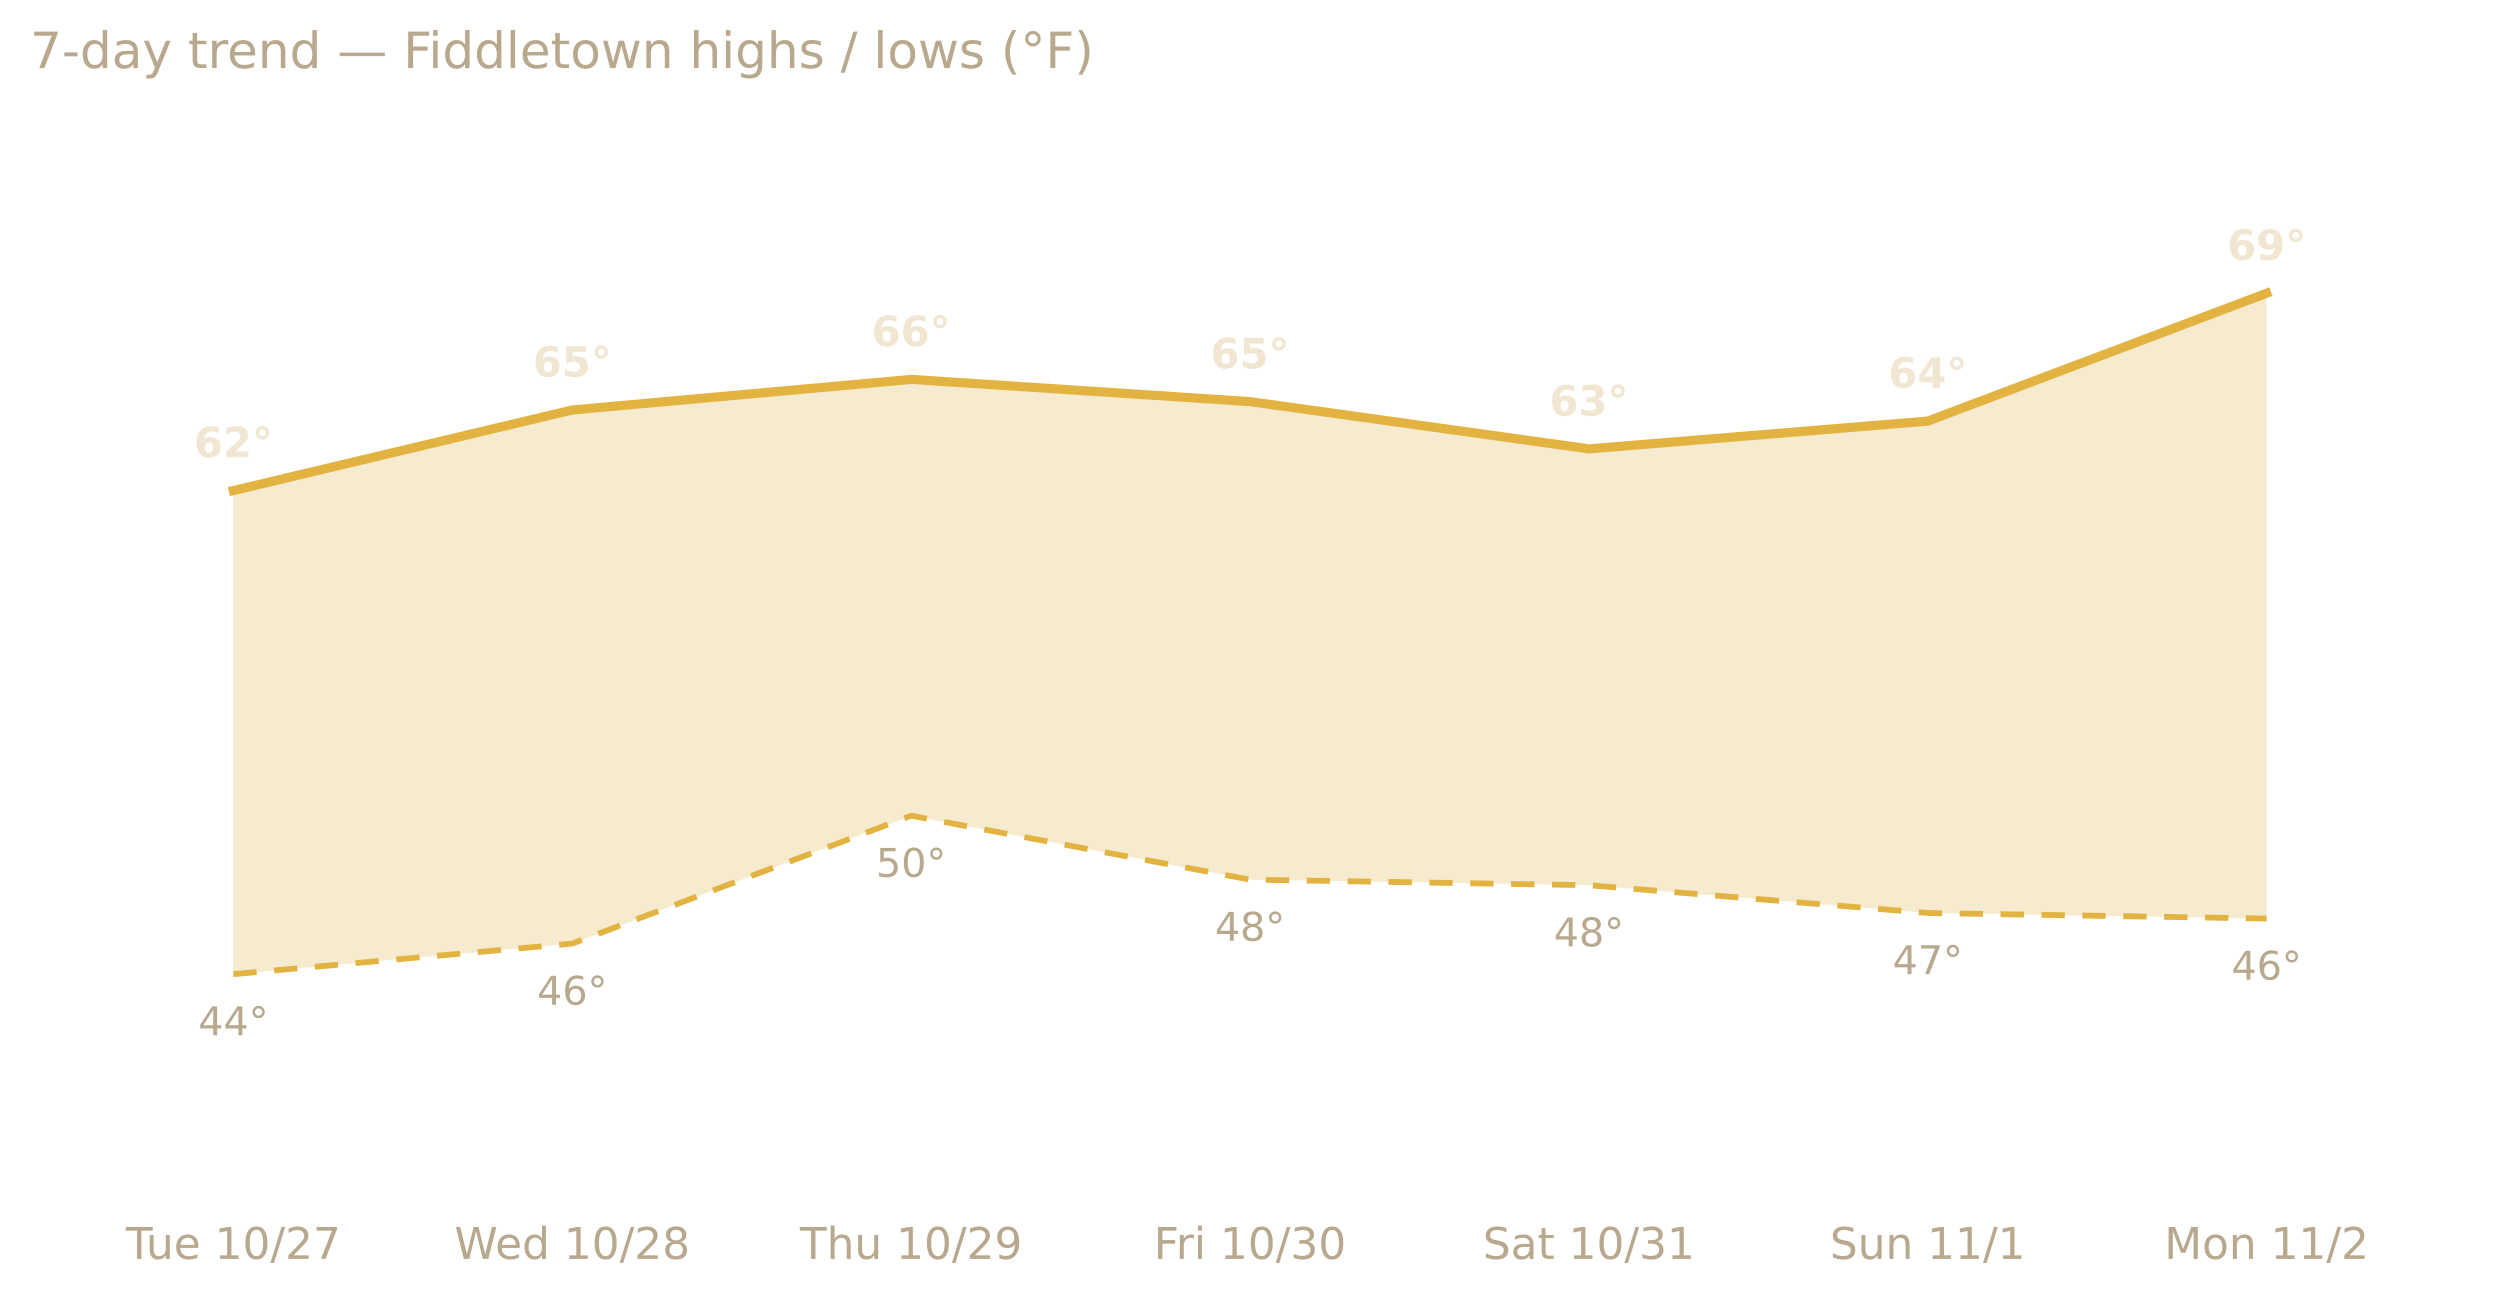
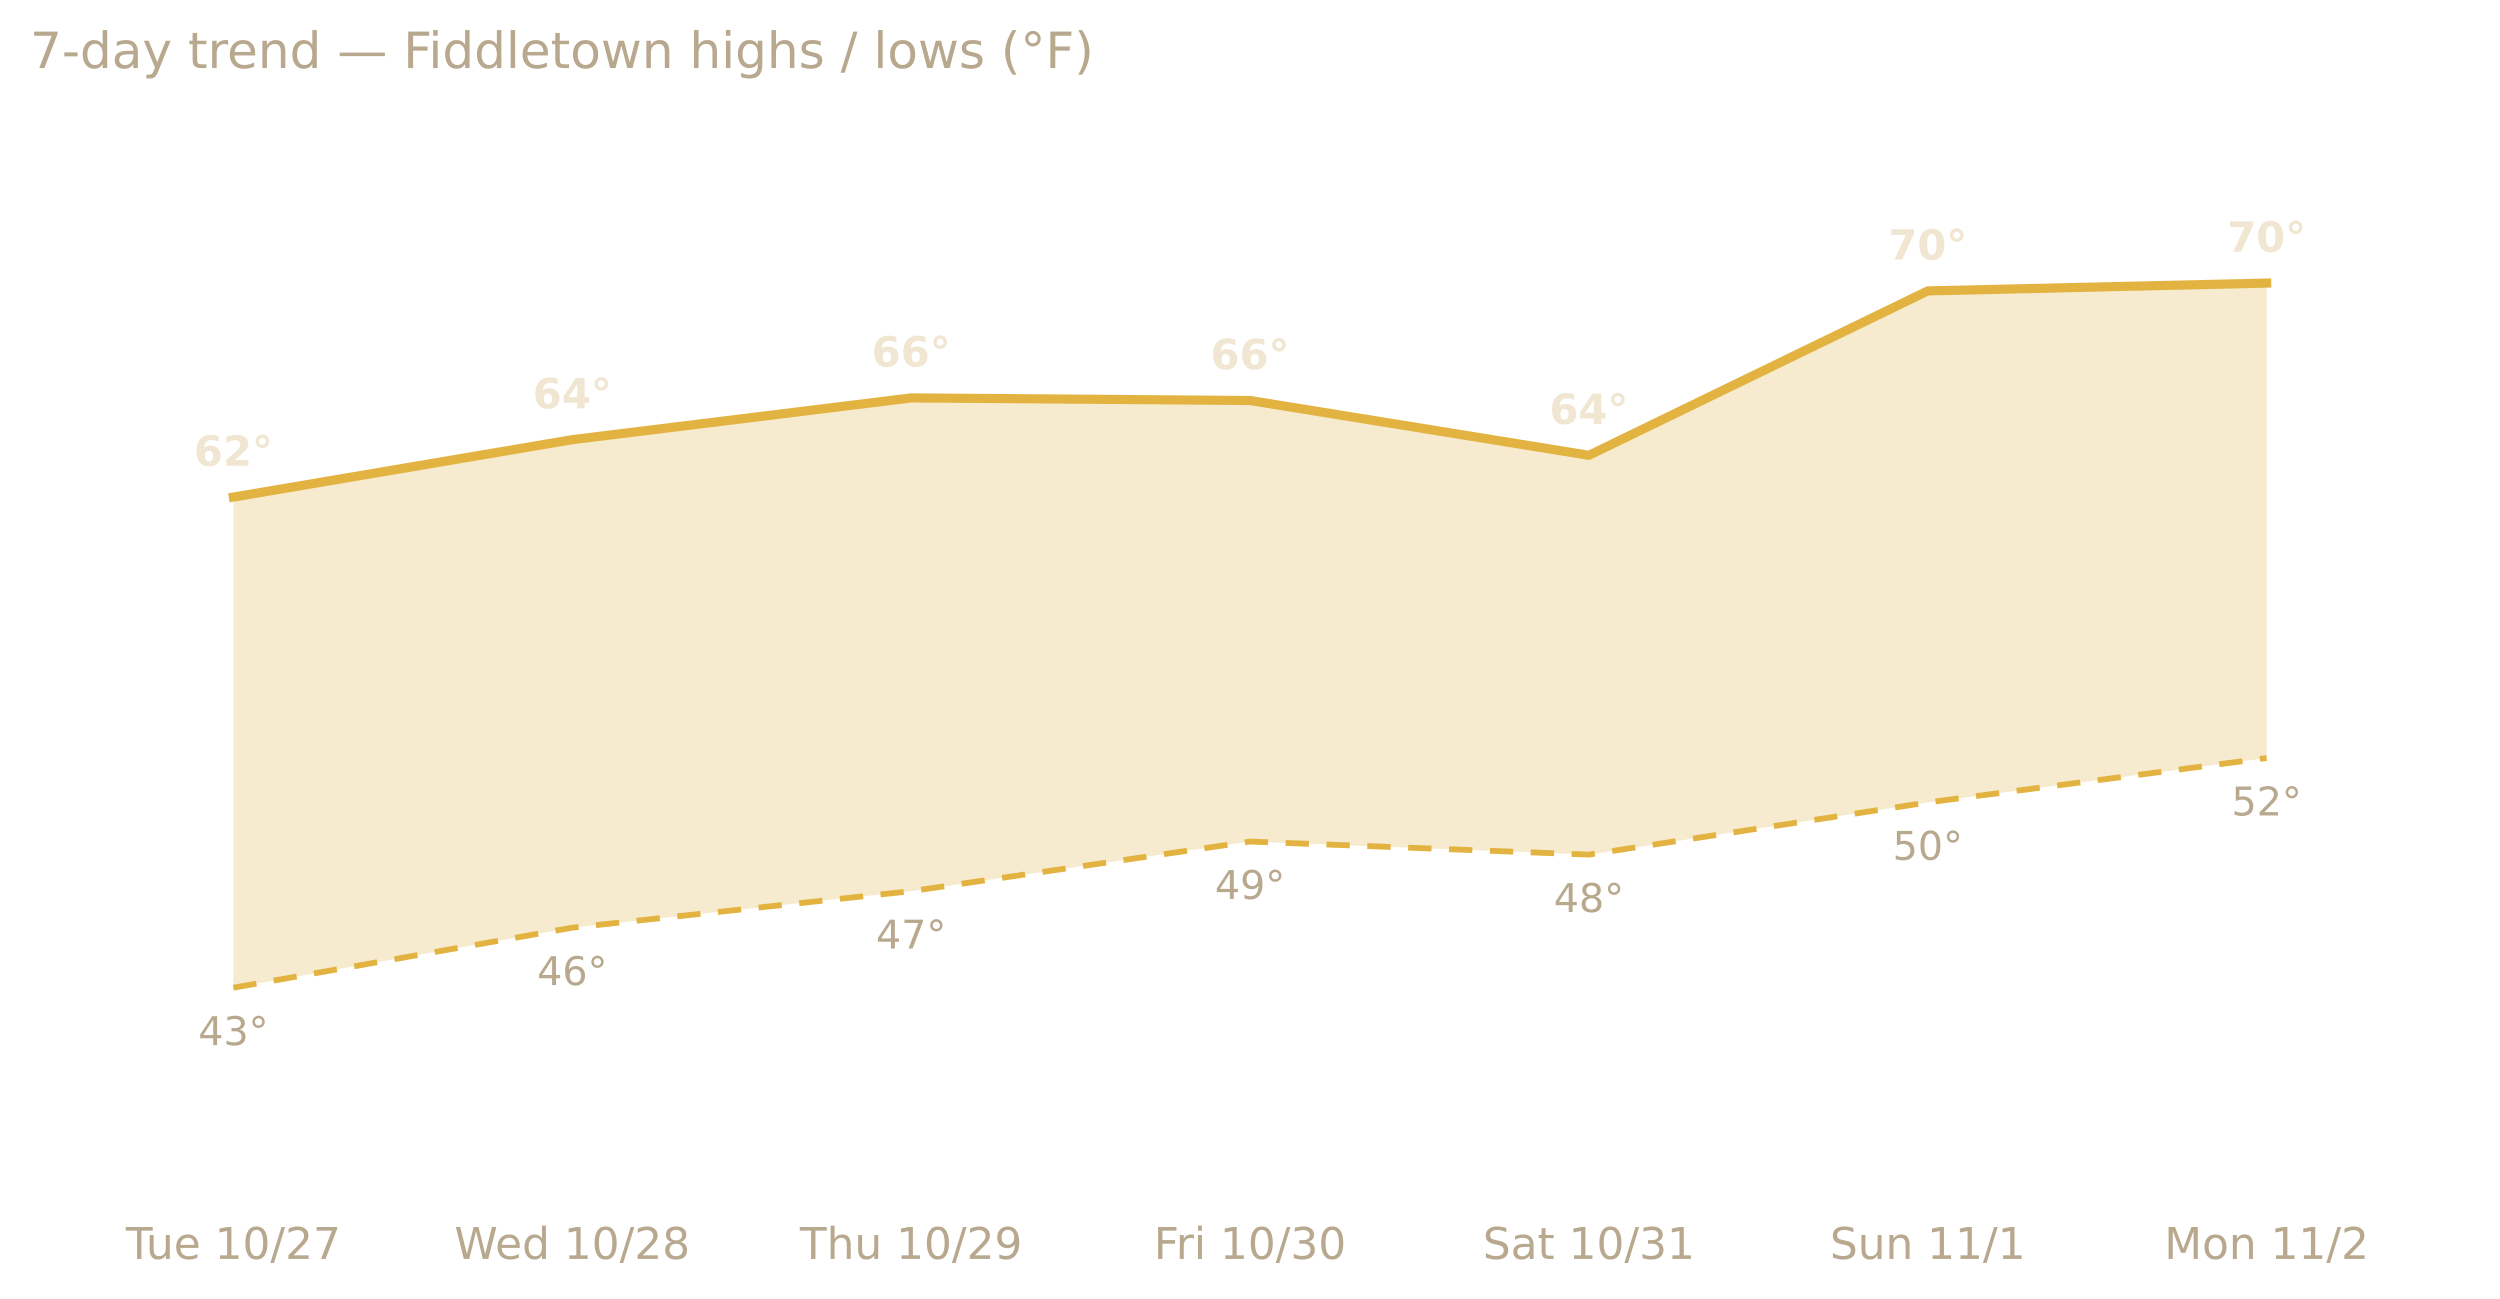
<svg xmlns="http://www.w3.org/2000/svg" xmlns:xlink="http://www.w3.org/1999/xlink" width="599.2pt" height="311.13pt" viewBox="0 0 599.2 311.13" version="1.1">
  <defs>
    <style type="text/css">*{stroke-linejoin: round; stroke-linecap: butt}</style>
  </defs>
  <g id="figure_1">
    <g id="patch_1">
      <path d="M 0 311.13  L 599.2 311.13  L 599.2 0  L 0 0  L 0 311.13  z " style="fill: none; opacity: 0" />
    </g>
    <g id="axes_1">
      <g id="patch_2">
        <path d="M 7.2 286.768  L 592 286.768  L 592 30.318  L 7.2 30.318  L 7.2 286.768  z " style="fill: none" />
      </g>
      <g id="matplotlib.axis_1">
        <g id="xtick_1">
          <g id="text_1">
            <g style="fill: #b8a88e" transform="translate(30.16486 301.7465) scale(0.105 -0.105)">
              <defs>
                <path id="DejaVuSans-54" d="M -19 4666  L 3928 4666  L 3928 4134  L 2272 4134  L 2272 0  L 1638 0  L 1638 4134  L -19 4134  L -19 4666  z " transform="scale(0.015625)" />
                <path id="DejaVuSans-75" d="M 544 1381  L 544 3500  L 1119 3500  L 1119 1403  Q 1119 906 1312 657  Q 1506 409 1894 409  Q 2359 409 2629 706  Q 2900 1003 2900 1516  L 2900 3500  L 3475 3500  L 3475 0  L 2900 0  L 2900 538  Q 2691 219 2414 64  Q 2138 -91 1772 -91  Q 1169 -91 856 284  Q 544 659 544 1381  z M 1991 3584  L 1991 3584  z " transform="scale(0.015625)" />
                <path id="DejaVuSans-65" d="M 3597 1894  L 3597 1613  L 953 1613  Q 991 1019 1311 708  Q 1631 397 2203 397  Q 2534 397 2845 478  Q 3156 559 3463 722  L 3463 178  Q 3153 47 2828 -22  Q 2503 -91 2169 -91  Q 1331 -91 842 396  Q 353 884 353 1716  Q 353 2575 817 3079  Q 1281 3584 2069 3584  Q 2775 3584 3186 3129  Q 3597 2675 3597 1894  z M 3022 2063  Q 3016 2534 2758 2815  Q 2500 3097 2075 3097  Q 1594 3097 1305 2825  Q 1016 2553 972 2059  L 3022 2063  z " transform="scale(0.015625)" />
                <path id="DejaVuSans-20" transform="scale(0.015625)" />
                <path id="DejaVuSans-31" d="M 794 531  L 1825 531  L 1825 4091  L 703 3866  L 703 4441  L 1819 4666  L 2450 4666  L 2450 531  L 3481 531  L 3481 0  L 794 0  L 794 531  z " transform="scale(0.015625)" />
                <path id="DejaVuSans-30" d="M 2034 4250  Q 1547 4250 1301 3770  Q 1056 3291 1056 2328  Q 1056 1369 1301 889  Q 1547 409 2034 409  Q 2525 409 2770 889  Q 3016 1369 3016 2328  Q 3016 3291 2770 3770  Q 2525 4250 2034 4250  z M 2034 4750  Q 2819 4750 3233 4129  Q 3647 3509 3647 2328  Q 3647 1150 3233 529  Q 2819 -91 2034 -91  Q 1250 -91 836 529  Q 422 1150 422 2328  Q 422 3509 836 4129  Q 1250 4750 2034 4750  z " transform="scale(0.015625)" />
                <path id="DejaVuSans-2f" d="M 1625 4666  L 2156 4666  L 531 -594  L 0 -594  L 1625 4666  z " transform="scale(0.015625)" />
                <path id="DejaVuSans-32" d="M 1228 531  L 3431 531  L 3431 0  L 469 0  L 469 531  Q 828 903 1448 1529  Q 2069 2156 2228 2338  Q 2531 2678 2651 2914  Q 2772 3150 2772 3378  Q 2772 3750 2511 3984  Q 2250 4219 1831 4219  Q 1534 4219 1204 4116  Q 875 4013 500 3803  L 500 4441  Q 881 4594 1212 4672  Q 1544 4750 1819 4750  Q 2544 4750 2975 4387  Q 3406 4025 3406 3419  Q 3406 3131 3298 2873  Q 3191 2616 2906 2266  Q 2828 2175 2409 1742  Q 1991 1309 1228 531  z " transform="scale(0.015625)" />
                <path id="DejaVuSans-37" d="M 525 4666  L 3525 4666  L 3525 4397  L 1831 0  L 1172 0  L 2766 4134  L 525 4134  L 525 4666  z " transform="scale(0.015625)" />
              </defs>
              <use xlink:href="#DejaVuSans-54" />
              <use xlink:href="#DejaVuSans-75" x="45.959" />
              <use xlink:href="#DejaVuSans-65" x="109.338" />
              <use xlink:href="#DejaVuSans-20" x="170.861" />
              <use xlink:href="#DejaVuSans-31" x="202.648" />
              <use xlink:href="#DejaVuSans-30" x="266.271" />
              <use xlink:href="#DejaVuSans-2f" x="329.895" />
              <use xlink:href="#DejaVuSans-32" x="363.586" />
              <use xlink:href="#DejaVuSans-37" x="427.209" />
            </g>
          </g>
        </g>
        <g id="xtick_2">
          <g id="text_2">
            <g style="fill: #b8a88e" transform="translate(108.9114 301.7465) scale(0.105 -0.105)">
              <defs>
                <path id="DejaVuSans-57" d="M 213 4666  L 850 4666  L 1831 722  L 2809 4666  L 3519 4666  L 4500 722  L 5478 4666  L 6119 4666  L 4947 0  L 4153 0  L 3169 4050  L 2175 0  L 1381 0  L 213 4666  z " transform="scale(0.015625)" />
                <path id="DejaVuSans-64" d="M 2906 2969  L 2906 4863  L 3481 4863  L 3481 0  L 2906 0  L 2906 525  Q 2725 213 2448 61  Q 2172 -91 1784 -91  Q 1150 -91 751 415  Q 353 922 353 1747  Q 353 2572 751 3078  Q 1150 3584 1784 3584  Q 2172 3584 2448 3432  Q 2725 3281 2906 2969  z M 947 1747  Q 947 1113 1208 752  Q 1469 391 1925 391  Q 2381 391 2643 752  Q 2906 1113 2906 1747  Q 2906 2381 2643 2742  Q 2381 3103 1925 3103  Q 1469 3103 1208 2742  Q 947 2381 947 1747  z " transform="scale(0.015625)" />
                <path id="DejaVuSans-38" d="M 2034 2216  Q 1584 2216 1326 1975  Q 1069 1734 1069 1313  Q 1069 891 1326 650  Q 1584 409 2034 409  Q 2484 409 2743 651  Q 3003 894 3003 1313  Q 3003 1734 2745 1975  Q 2488 2216 2034 2216  z M 1403 2484  Q 997 2584 770 2862  Q 544 3141 544 3541  Q 544 4100 942 4425  Q 1341 4750 2034 4750  Q 2731 4750 3128 4425  Q 3525 4100 3525 3541  Q 3525 3141 3298 2862  Q 3072 2584 2669 2484  Q 3125 2378 3379 2068  Q 3634 1759 3634 1313  Q 3634 634 3220 271  Q 2806 -91 2034 -91  Q 1263 -91 848 271  Q 434 634 434 1313  Q 434 1759 690 2068  Q 947 2378 1403 2484  z M 1172 3481  Q 1172 3119 1398 2916  Q 1625 2713 2034 2713  Q 2441 2713 2670 2916  Q 2900 3119 2900 3481  Q 2900 3844 2670 4047  Q 2441 4250 2034 4250  Q 1625 4250 1398 4047  Q 1172 3844 1172 3481  z " transform="scale(0.015625)" />
              </defs>
              <use xlink:href="#DejaVuSans-57" />
              <use xlink:href="#DejaVuSans-65" x="93.002" />
              <use xlink:href="#DejaVuSans-64" x="154.525" />
              <use xlink:href="#DejaVuSans-20" x="218.002" />
              <use xlink:href="#DejaVuSans-31" x="249.789" />
              <use xlink:href="#DejaVuSans-30" x="313.412" />
              <use xlink:href="#DejaVuSans-2f" x="377.035" />
              <use xlink:href="#DejaVuSans-32" x="410.727" />
              <use xlink:href="#DejaVuSans-38" x="474.35" />
            </g>
          </g>
        </g>
        <g id="xtick_3">
          <g id="text_3">
            <g style="fill: #b8a88e" transform="translate(191.7184 301.7465) scale(0.105 -0.105)">
              <defs>
                <path id="DejaVuSans-68" d="M 3513 2113  L 3513 0  L 2938 0  L 2938 2094  Q 2938 2591 2744 2837  Q 2550 3084 2163 3084  Q 1697 3084 1428 2787  Q 1159 2491 1159 1978  L 1159 0  L 581 0  L 581 4863  L 1159 4863  L 1159 2956  Q 1366 3272 1645 3428  Q 1925 3584 2291 3584  Q 2894 3584 3203 3211  Q 3513 2838 3513 2113  z " transform="scale(0.015625)" />
                <path id="DejaVuSans-39" d="M 703 97  L 703 672  Q 941 559 1184 500  Q 1428 441 1663 441  Q 2288 441 2617 861  Q 2947 1281 2994 2138  Q 2813 1869 2534 1725  Q 2256 1581 1919 1581  Q 1219 1581 811 2004  Q 403 2428 403 3163  Q 403 3881 828 4315  Q 1253 4750 1959 4750  Q 2769 4750 3195 4129  Q 3622 3509 3622 2328  Q 3622 1225 3098 567  Q 2575 -91 1691 -91  Q 1453 -91 1209 -44  Q 966 3 703 97  z M 1959 2075  Q 2384 2075 2632 2365  Q 2881 2656 2881 3163  Q 2881 3666 2632 3958  Q 2384 4250 1959 4250  Q 1534 4250 1286 3958  Q 1038 3666 1038 3163  Q 1038 2656 1286 2365  Q 1534 2075 1959 2075  z " transform="scale(0.015625)" />
              </defs>
              <use xlink:href="#DejaVuSans-54" />
              <use xlink:href="#DejaVuSans-68" x="61.084" />
              <use xlink:href="#DejaVuSans-75" x="124.463" />
              <use xlink:href="#DejaVuSans-20" x="187.842" />
              <use xlink:href="#DejaVuSans-31" x="219.629" />
              <use xlink:href="#DejaVuSans-30" x="283.252" />
              <use xlink:href="#DejaVuSans-2f" x="346.875" />
              <use xlink:href="#DejaVuSans-32" x="380.566" />
              <use xlink:href="#DejaVuSans-39" x="444.189" />
            </g>
          </g>
        </g>
        <g id="xtick_4">
          <g id="text_4">
            <g style="fill: #b8a88e" transform="translate(276.5459 301.7465) scale(0.105 -0.105)">
              <defs>
                <path id="DejaVuSans-46" d="M 628 4666  L 3309 4666  L 3309 4134  L 1259 4134  L 1259 2759  L 3109 2759  L 3109 2228  L 1259 2228  L 1259 0  L 628 0  L 628 4666  z " transform="scale(0.015625)" />
                <path id="DejaVuSans-72" d="M 2631 2963  Q 2534 3019 2420 3045  Q 2306 3072 2169 3072  Q 1681 3072 1420 2755  Q 1159 2438 1159 1844  L 1159 0  L 581 0  L 581 3500  L 1159 3500  L 1159 2956  Q 1341 3275 1631 3429  Q 1922 3584 2338 3584  Q 2397 3584 2469 3576  Q 2541 3569 2628 3553  L 2631 2963  z " transform="scale(0.015625)" />
                <path id="DejaVuSans-69" d="M 603 3500  L 1178 3500  L 1178 0  L 603 0  L 603 3500  z M 603 4863  L 1178 4863  L 1178 4134  L 603 4134  L 603 4863  z " transform="scale(0.015625)" />
                <path id="DejaVuSans-33" d="M 2597 2516  Q 3050 2419 3304 2112  Q 3559 1806 3559 1356  Q 3559 666 3084 287  Q 2609 -91 1734 -91  Q 1441 -91 1130 -33  Q 819 25 488 141  L 488 750  Q 750 597 1062 519  Q 1375 441 1716 441  Q 2309 441 2620 675  Q 2931 909 2931 1356  Q 2931 1769 2642 2001  Q 2353 2234 1838 2234  L 1294 2234  L 1294 2753  L 1863 2753  Q 2328 2753 2575 2939  Q 2822 3125 2822 3475  Q 2822 3834 2567 4026  Q 2313 4219 1838 4219  Q 1578 4219 1281 4162  Q 984 4106 628 3988  L 628 4550  Q 988 4650 1302 4700  Q 1616 4750 1894 4750  Q 2613 4750 3031 4423  Q 3450 4097 3450 3541  Q 3450 3153 3228 2886  Q 3006 2619 2597 2516  z " transform="scale(0.015625)" />
              </defs>
              <use xlink:href="#DejaVuSans-46" />
              <use xlink:href="#DejaVuSans-72" x="50.27" />
              <use xlink:href="#DejaVuSans-69" x="91.383" />
              <use xlink:href="#DejaVuSans-20" x="119.166" />
              <use xlink:href="#DejaVuSans-31" x="150.953" />
              <use xlink:href="#DejaVuSans-30" x="214.576" />
              <use xlink:href="#DejaVuSans-2f" x="278.199" />
              <use xlink:href="#DejaVuSans-33" x="311.891" />
              <use xlink:href="#DejaVuSans-30" x="375.514" />
            </g>
          </g>
        </g>
        <g id="xtick_5">
          <g id="text_5">
            <g style="fill: #b8a88e" transform="translate(355.4155 301.7465) scale(0.105 -0.105)">
              <defs>
                <path id="DejaVuSans-53" d="M 3425 4513  L 3425 3897  Q 3066 4069 2747 4153  Q 2428 4238 2131 4238  Q 1616 4238 1336 4038  Q 1056 3838 1056 3469  Q 1056 3159 1242 3001  Q 1428 2844 1947 2747  L 2328 2669  Q 3034 2534 3370 2195  Q 3706 1856 3706 1288  Q 3706 609 3251 259  Q 2797 -91 1919 -91  Q 1588 -91 1214 -16  Q 841 59 441 206  L 441 856  Q 825 641 1194 531  Q 1563 422 1919 422  Q 2459 422 2753 634  Q 3047 847 3047 1241  Q 3047 1584 2836 1778  Q 2625 1972 2144 2069  L 1759 2144  Q 1053 2284 737 2584  Q 422 2884 422 3419  Q 422 4038 858 4394  Q 1294 4750 2059 4750  Q 2388 4750 2728 4690  Q 3069 4631 3425 4513  z " transform="scale(0.015625)" />
                <path id="DejaVuSans-61" d="M 2194 1759  Q 1497 1759 1228 1600  Q 959 1441 959 1056  Q 959 750 1161 570  Q 1363 391 1709 391  Q 2188 391 2477 730  Q 2766 1069 2766 1631  L 2766 1759  L 2194 1759  z M 3341 1997  L 3341 0  L 2766 0  L 2766 531  Q 2569 213 2275 61  Q 1981 -91 1556 -91  Q 1019 -91 701 211  Q 384 513 384 1019  Q 384 1609 779 1909  Q 1175 2209 1959 2209  L 2766 2209  L 2766 2266  Q 2766 2663 2505 2880  Q 2244 3097 1772 3097  Q 1472 3097 1187 3025  Q 903 2953 641 2809  L 641 3341  Q 956 3463 1253 3523  Q 1550 3584 1831 3584  Q 2591 3584 2966 3190  Q 3341 2797 3341 1997  z " transform="scale(0.015625)" />
                <path id="DejaVuSans-74" d="M 1172 4494  L 1172 3500  L 2356 3500  L 2356 3053  L 1172 3053  L 1172 1153  Q 1172 725 1289 603  Q 1406 481 1766 481  L 2356 481  L 2356 0  L 1766 0  Q 1100 0 847 248  Q 594 497 594 1153  L 594 3053  L 172 3053  L 172 3500  L 594 3500  L 594 4494  L 1172 4494  z " transform="scale(0.015625)" />
              </defs>
              <use xlink:href="#DejaVuSans-53" />
              <use xlink:href="#DejaVuSans-61" x="63.477" />
              <use xlink:href="#DejaVuSans-74" x="124.756" />
              <use xlink:href="#DejaVuSans-20" x="163.965" />
              <use xlink:href="#DejaVuSans-31" x="195.752" />
              <use xlink:href="#DejaVuSans-30" x="259.375" />
              <use xlink:href="#DejaVuSans-2f" x="322.998" />
              <use xlink:href="#DejaVuSans-33" x="356.689" />
              <use xlink:href="#DejaVuSans-31" x="420.312" />
            </g>
          </g>
        </g>
        <g id="xtick_6">
          <g id="text_6">
            <g style="fill: #b8a88e" transform="translate(438.5991 301.7465) scale(0.105 -0.105)">
              <defs>
                <path id="DejaVuSans-6e" d="M 3513 2113  L 3513 0  L 2938 0  L 2938 2094  Q 2938 2591 2744 2837  Q 2550 3084 2163 3084  Q 1697 3084 1428 2787  Q 1159 2491 1159 1978  L 1159 0  L 581 0  L 581 3500  L 1159 3500  L 1159 2956  Q 1366 3272 1645 3428  Q 1925 3584 2291 3584  Q 2894 3584 3203 3211  Q 3513 2838 3513 2113  z " transform="scale(0.015625)" />
              </defs>
              <use xlink:href="#DejaVuSans-53" />
              <use xlink:href="#DejaVuSans-75" x="63.477" />
              <use xlink:href="#DejaVuSans-6e" x="126.855" />
              <use xlink:href="#DejaVuSans-20" x="190.234" />
              <use xlink:href="#DejaVuSans-31" x="222.021" />
              <use xlink:href="#DejaVuSans-31" x="285.645" />
              <use xlink:href="#DejaVuSans-2f" x="349.268" />
              <use xlink:href="#DejaVuSans-31" x="382.959" />
            </g>
          </g>
        </g>
        <g id="xtick_7">
          <g id="text_7">
            <g style="fill: #b8a88e" transform="translate(518.7393 301.7465) scale(0.105 -0.105)">
              <defs>
                <path id="DejaVuSans-4d" d="M 628 4666  L 1569 4666  L 2759 1491  L 3956 4666  L 4897 4666  L 4897 0  L 4281 0  L 4281 4097  L 3078 897  L 2444 897  L 1241 4097  L 1241 0  L 628 0  L 628 4666  z " transform="scale(0.015625)" />
                <path id="DejaVuSans-6f" d="M 1959 3097  Q 1497 3097 1228 2736  Q 959 2375 959 1747  Q 959 1119 1226 758  Q 1494 397 1959 397  Q 2419 397 2687 759  Q 2956 1122 2956 1747  Q 2956 2369 2687 2733  Q 2419 3097 1959 3097  z M 1959 3584  Q 2709 3584 3137 3096  Q 3566 2609 3566 1747  Q 3566 888 3137 398  Q 2709 -91 1959 -91  Q 1206 -91 779 398  Q 353 888 353 1747  Q 353 2609 779 3096  Q 1206 3584 1959 3584  z " transform="scale(0.015625)" />
              </defs>
              <use xlink:href="#DejaVuSans-4d" />
              <use xlink:href="#DejaVuSans-6f" x="86.279" />
              <use xlink:href="#DejaVuSans-6e" x="147.461" />
              <use xlink:href="#DejaVuSans-20" x="210.84" />
              <use xlink:href="#DejaVuSans-31" x="242.627" />
              <use xlink:href="#DejaVuSans-31" x="306.25" />
              <use xlink:href="#DejaVuSans-2f" x="369.873" />
              <use xlink:href="#DejaVuSans-32" x="403.564" />
            </g>
          </g>
        </g>
      </g>
      <g id="matplotlib.axis_2" />
      <g id="PolyCollection_1">
-         <path d="M 55.933 117.578  L 55.933 233.48  L 137.156 226.153  L 218.378 195.512  L 299.6 210.832  L 380.822 212.164  L 462.044 218.826  L 543.267 220.158  L 543.267 70.284  L 543.267 70.284  L 462.044 100.925  L 380.822 107.586  L 299.6 96.262  L 218.378 90.934  L 137.156 98.261  L 55.933 117.578  z " clip-path="url(#pf0af8049bf)" style="fill: #e3b341; fill-opacity: 0.25" />
+         <path d="M 55.933 119.137  L 55.933 236.729  L 137.156 222.343  L 218.378 213.586  L 299.6 201.702  L 380.822 204.829  L 462.044 192.319  L 543.267 181.686  L 543.267 67.847  L 543.267 67.847  L 462.044 69.724  L 380.822 109.13  L 299.6 95.994  L 218.378 95.369  L 137.156 105.377  L 55.933 119.137  z " clip-path="url(#p1fce6c6251)" style="fill: #e3b341; fill-opacity: 0.25" />
      </g>
      <g id="line2d_1">
-         <path d="M 55.933 117.578  L 137.156 98.261  L 218.378 90.934  L 299.6 96.262  L 380.822 107.586  L 462.044 100.925  L 543.267 70.284  " clip-path="url(#pf0af8049bf)" style="fill: none; stroke: #e3b341; stroke-width: 2.2; stroke-linecap: square" />
+         <path d="M 55.933 119.137  L 137.156 105.377  L 218.378 95.369  L 299.6 95.994  L 380.822 109.13  L 462.044 69.724  L 543.267 67.847  " clip-path="url(#p1fce6c6251)" style="fill: none; stroke: #e3b341; stroke-width: 2.2; stroke-linecap: square" />
      </g>
      <g id="line2d_2">
-         <path d="M 55.933 233.48  L 137.156 226.153  L 218.378 195.512  L 299.6 210.832  L 380.822 212.164  L 462.044 218.826  L 543.267 220.158  " clip-path="url(#pf0af8049bf)" style="fill: none; stroke-dasharray: 5.6,4.2; stroke-dashoffset: 0; stroke: #e3b341; stroke-width: 1.4" />
+         <path d="M 55.933 236.729  L 137.156 222.343  L 218.378 213.586  L 299.6 201.702  L 380.822 204.829  L 462.044 192.319  L 543.267 181.686  " clip-path="url(#p1fce6c6251)" style="fill: none; stroke-dasharray: 5.6,4.2; stroke-dashoffset: 0; stroke: #e3b341; stroke-width: 1.4" />
      </g>
      <g id="text_8">
-         <g style="fill: #f0e6d2" transform="translate(46.47552 109.5845) scale(0.1 -0.1)">
+         <g style="fill: #f0e6d2" transform="translate(46.47552 111.6315) scale(0.1 -0.1)">
          <defs>
            <path id="DejaVuSans-Bold-36" d="M 2316 2303  Q 2000 2303 1842 2098  Q 1684 1894 1684 1484  Q 1684 1075 1842 870  Q 2000 666 2316 666  Q 2634 666 2792 870  Q 2950 1075 2950 1484  Q 2950 1894 2792 2098  Q 2634 2303 2316 2303  z M 3803 4544  L 3803 3681  Q 3506 3822 3243 3889  Q 2981 3956 2731 3956  Q 2194 3956 1894 3657  Q 1594 3359 1544 2772  Q 1750 2925 1990 3001  Q 2231 3078 2516 3078  Q 3231 3078 3670 2659  Q 4109 2241 4109 1563  Q 4109 813 3618 361  Q 3128 -91 2303 -91  Q 1394 -91 895 523  Q 397 1138 397 2266  Q 397 3422 980 4083  Q 1563 4744 2578 4744  Q 2900 4744 3203 4694  Q 3506 4644 3803 4544  z " transform="scale(0.015625)" />
            <path id="DejaVuSans-Bold-32" d="M 1844 884  L 3897 884  L 3897 0  L 506 0  L 506 884  L 2209 2388  Q 2438 2594 2547 2791  Q 2656 2988 2656 3200  Q 2656 3528 2436 3728  Q 2216 3928 1850 3928  Q 1569 3928 1234 3808  Q 900 3688 519 3450  L 519 4475  Q 925 4609 1322 4679  Q 1719 4750 2100 4750  Q 2938 4750 3402 4381  Q 3866 4013 3866 3353  Q 3866 2972 3669 2642  Q 3472 2313 2841 1759  L 1844 884  z " transform="scale(0.015625)" />
            <path id="DejaVuSans-Bold-b0" d="M 1600 4288  Q 1375 4288 1219 4131  Q 1063 3975 1063 3750  Q 1063 3525 1217 3372  Q 1372 3219 1600 3219  Q 1825 3219 1981 3373  Q 2138 3528 2138 3750  Q 2138 3975 1980 4131  Q 1822 4288 1600 4288  z M 1600 4794  Q 1806 4794 1997 4714  Q 2188 4634 2338 4488  Q 2484 4338 2561 4150  Q 2638 3963 2638 3750  Q 2638 3541 2561 3352  Q 2484 3163 2344 3022  Q 2194 2872 2000 2792  Q 1806 2713 1594 2713  Q 1153 2713 854 3011  Q 556 3309 556 3750  Q 556 4191 857 4492  Q 1159 4794 1600 4794  z " transform="scale(0.015625)" />
          </defs>
          <use xlink:href="#DejaVuSans-Bold-36" />
          <use xlink:href="#DejaVuSans-Bold-32" x="69.58" />
          <use xlink:href="#DejaVuSans-Bold-b0" x="139.16" />
        </g>
      </g>
      <g id="text_9">
-         <g style="fill: #b8a88e" transform="translate(47.51396 248.1341) scale(0.095 -0.095)">
+         <g style="fill: #b8a88e" transform="translate(47.51396 250.4898) scale(0.095 -0.095)">
          <defs>
            <path id="DejaVuSans-34" d="M 2419 4116  L 825 1625  L 2419 1625  L 2419 4116  z M 2253 4666  L 3047 4666  L 3047 1625  L 3713 1625  L 3713 1100  L 3047 1100  L 3047 0  L 2419 0  L 2419 1100  L 313 1100  L 313 1709  L 2253 4666  z " transform="scale(0.015625)" />
            <path id="DejaVuSans-b0" d="M 1600 4347  Q 1350 4347 1178 4173  Q 1006 4000 1006 3750  Q 1006 3503 1178 3333  Q 1350 3163 1600 3163  Q 1850 3163 2022 3333  Q 2194 3503 2194 3750  Q 2194 3997 2020 4172  Q 1847 4347 1600 4347  z M 1600 4750  Q 1800 4750 1984 4673  Q 2169 4597 2303 4453  Q 2447 4313 2519 4134  Q 2591 3956 2591 3750  Q 2591 3338 2302 3052  Q 2013 2766 1594 2766  Q 1172 2766 890 3047  Q 609 3328 609 3750  Q 609 4169 896 4459  Q 1184 4750 1600 4750  z " transform="scale(0.015625)" />
          </defs>
          <use xlink:href="#DejaVuSans-34" />
-           <use xlink:href="#DejaVuSans-34" x="63.623" />
+           <use xlink:href="#DejaVuSans-33" x="63.623" />
          <use xlink:href="#DejaVuSans-b0" x="127.246" />
        </g>
      </g>
      <g id="text_10">
-         <g style="fill: #f0e6d2" transform="translate(127.6977 90.26748) scale(0.1 -0.1)">
-           <defs>
-             <path id="DejaVuSans-Bold-35" d="M 678 4666  L 3669 4666  L 3669 3781  L 1638 3781  L 1638 3059  Q 1775 3097 1914 3117  Q 2053 3138 2203 3138  Q 3056 3138 3531 2711  Q 4006 2284 4006 1522  Q 4006 766 3489 337  Q 2972 -91 2053 -91  Q 1656 -91 1267 -14  Q 878 63 494 219  L 494 1166  Q 875 947 1217 837  Q 1559 728 1863 728  Q 2300 728 2551 942  Q 2803 1156 2803 1522  Q 2803 1891 2551 2103  Q 2300 2316 1863 2316  Q 1603 2316 1309 2248  Q 1016 2181 678 2041  L 678 4666  z " transform="scale(0.015625)" />
-           </defs>
-           <use xlink:href="#DejaVuSans-Bold-36" />
-           <use xlink:href="#DejaVuSans-Bold-35" x="69.58" />
+         <g style="fill: #f0e6d2" transform="translate(127.6977 97.87081) scale(0.1 -0.1)">
+           <defs>
+             <path id="DejaVuSans-Bold-34" d="M 2356 3675  L 1038 1722  L 2356 1722  L 2356 3675  z M 2156 4666  L 3494 4666  L 3494 1722  L 4159 1722  L 4159 850  L 3494 850  L 3494 0  L 2356 0  L 2356 850  L 288 850  L 288 1881  L 2156 4666  z " transform="scale(0.015625)" />
+           </defs>
+           <use xlink:href="#DejaVuSans-Bold-36" />
+           <use xlink:href="#DejaVuSans-Bold-34" x="69.58" />
          <use xlink:href="#DejaVuSans-Bold-b0" x="139.16" />
        </g>
      </g>
      <g id="text_11">
-         <g style="fill: #b8a88e" transform="translate(128.7362 240.807) scale(0.095 -0.095)">
+         <g style="fill: #b8a88e" transform="translate(128.7362 236.1036) scale(0.095 -0.095)">
          <defs>
            <path id="DejaVuSans-36" d="M 2113 2584  Q 1688 2584 1439 2293  Q 1191 2003 1191 1497  Q 1191 994 1439 701  Q 1688 409 2113 409  Q 2538 409 2786 701  Q 3034 994 3034 1497  Q 3034 2003 2786 2293  Q 2538 2584 2113 2584  z M 3366 4563  L 3366 3988  Q 3128 4100 2886 4159  Q 2644 4219 2406 4219  Q 1781 4219 1451 3797  Q 1122 3375 1075 2522  Q 1259 2794 1537 2939  Q 1816 3084 2150 3084  Q 2853 3084 3261 2657  Q 3669 2231 3669 1497  Q 3669 778 3244 343  Q 2819 -91 2113 -91  Q 1303 -91 875 529  Q 447 1150 447 2328  Q 447 3434 972 4092  Q 1497 4750 2381 4750  Q 2619 4750 2861 4703  Q 3103 4656 3366 4563  z " transform="scale(0.015625)" />
          </defs>
          <use xlink:href="#DejaVuSans-34" />
          <use xlink:href="#DejaVuSans-36" x="63.623" />
          <use xlink:href="#DejaVuSans-b0" x="127.246" />
        </g>
      </g>
      <g id="text_12">
-         <g style="fill: #f0e6d2" transform="translate(208.92 82.94033) scale(0.1 -0.1)">
+         <g style="fill: #f0e6d2" transform="translate(208.92 87.863) scale(0.1 -0.1)">
          <use xlink:href="#DejaVuSans-Bold-36" />
          <use xlink:href="#DejaVuSans-Bold-36" x="69.58" />
          <use xlink:href="#DejaVuSans-Bold-b0" x="139.16" />
        </g>
      </g>
      <g id="text_13">
-         <g style="fill: #b8a88e" transform="translate(209.9584 210.1662) scale(0.095 -0.095)">
+         <g style="fill: #b8a88e" transform="translate(209.9584 227.3468) scale(0.095 -0.095)">
+           <use xlink:href="#DejaVuSans-34" />
+           <use xlink:href="#DejaVuSans-37" x="63.623" />
+           <use xlink:href="#DejaVuSans-b0" x="127.246" />
+         </g>
+       </g>
+       <g id="text_14">
+         <g style="fill: #f0e6d2" transform="translate(290.1422 88.48849) scale(0.1 -0.1)">
+           <use xlink:href="#DejaVuSans-Bold-36" />
+           <use xlink:href="#DejaVuSans-Bold-36" x="69.58" />
+           <use xlink:href="#DejaVuSans-Bold-b0" x="139.16" />
+         </g>
+       </g>
+       <g id="text_15">
+         <g style="fill: #b8a88e" transform="translate(291.1806 215.4625) scale(0.095 -0.095)">
+           <use xlink:href="#DejaVuSans-34" />
+           <use xlink:href="#DejaVuSans-39" x="63.623" />
+           <use xlink:href="#DejaVuSans-b0" x="127.246" />
+         </g>
+       </g>
+       <g id="text_16">
+         <g style="fill: #f0e6d2" transform="translate(371.3644 101.6237) scale(0.1 -0.1)">
+           <use xlink:href="#DejaVuSans-Bold-36" />
+           <use xlink:href="#DejaVuSans-Bold-34" x="69.58" />
+           <use xlink:href="#DejaVuSans-Bold-b0" x="139.16" />
+         </g>
+       </g>
+       <g id="text_17">
+         <g style="fill: #b8a88e" transform="translate(372.4028 218.59) scale(0.095 -0.095)">
+           <use xlink:href="#DejaVuSans-34" />
+           <use xlink:href="#DejaVuSans-38" x="63.623" />
+           <use xlink:href="#DejaVuSans-b0" x="127.246" />
+         </g>
+       </g>
+       <g id="text_18">
+         <g style="fill: #f0e6d2" transform="translate(452.5866 62.218) scale(0.1 -0.1)">
+           <defs>
+             <path id="DejaVuSans-Bold-37" d="M 428 4666  L 3944 4666  L 3944 3988  L 2125 0  L 953 0  L 2675 3781  L 428 3781  L 428 4666  z " transform="scale(0.015625)" />
+             <path id="DejaVuSans-Bold-30" d="M 2944 2338  Q 2944 3213 2780 3570  Q 2616 3928 2228 3928  Q 1841 3928 1675 3570  Q 1509 3213 1509 2338  Q 1509 1453 1675 1090  Q 1841 728 2228 728  Q 2613 728 2778 1090  Q 2944 1453 2944 2338  z M 4147 2328  Q 4147 1169 3647 539  Q 3147 -91 2228 -91  Q 1306 -91 806 539  Q 306 1169 306 2328  Q 306 3491 806 4120  Q 1306 4750 2228 4750  Q 3147 4750 3647 4120  Q 4147 3491 4147 2328  z " transform="scale(0.015625)" />
+           </defs>
+           <use xlink:href="#DejaVuSans-Bold-37" />
+           <use xlink:href="#DejaVuSans-Bold-30" x="69.58" />
+           <use xlink:href="#DejaVuSans-Bold-b0" x="139.16" />
+         </g>
+       </g>
+       <g id="text_19">
+         <g style="fill: #b8a88e" transform="translate(453.6251 206.0802) scale(0.095 -0.095)">
          <defs>
            <path id="DejaVuSans-35" d="M 691 4666  L 3169 4666  L 3169 4134  L 1269 4134  L 1269 2991  Q 1406 3038 1543 3061  Q 1681 3084 1819 3084  Q 2600 3084 3056 2656  Q 3513 2228 3513 1497  Q 3513 744 3044 326  Q 2575 -91 1722 -91  Q 1428 -91 1123 -41  Q 819 9 494 109  L 494 744  Q 775 591 1075 516  Q 1375 441 1709 441  Q 2250 441 2565 725  Q 2881 1009 2881 1497  Q 2881 1984 2565 2268  Q 2250 2553 1709 2553  Q 1456 2553 1204 2497  Q 953 2441 691 2322  L 691 4666  z " transform="scale(0.015625)" />
          </defs>
          <use xlink:href="#DejaVuSans-35" />
          <use xlink:href="#DejaVuSans-30" x="63.623" />
          <use xlink:href="#DejaVuSans-b0" x="127.246" />
        </g>
      </g>
-       <g id="text_14">
-         <g style="fill: #f0e6d2" transform="translate(290.1422 88.26916) scale(0.1 -0.1)">
-           <use xlink:href="#DejaVuSans-Bold-36" />
-           <use xlink:href="#DejaVuSans-Bold-35" x="69.58" />
-           <use xlink:href="#DejaVuSans-Bold-b0" x="139.16" />
-         </g>
-       </g>
-       <g id="text_15">
-         <g style="fill: #b8a88e" transform="translate(291.1806 225.4866) scale(0.095 -0.095)">
-           <use xlink:href="#DejaVuSans-34" />
-           <use xlink:href="#DejaVuSans-38" x="63.623" />
-           <use xlink:href="#DejaVuSans-b0" x="127.246" />
-         </g>
-       </g>
-       <g id="text_16">
-         <g style="fill: #f0e6d2" transform="translate(371.3644 99.59293) scale(0.1 -0.1)">
-           <defs>
-             <path id="DejaVuSans-Bold-33" d="M 2981 2516  Q 3453 2394 3698 2092  Q 3944 1791 3944 1325  Q 3944 631 3412 270  Q 2881 -91 1863 -91  Q 1503 -91 1142 -33  Q 781 25 428 141  L 428 1069  Q 766 900 1098 814  Q 1431 728 1753 728  Q 2231 728 2486 893  Q 2741 1059 2741 1369  Q 2741 1688 2480 1852  Q 2219 2016 1709 2016  L 1228 2016  L 1228 2791  L 1734 2791  Q 2188 2791 2409 2933  Q 2631 3075 2631 3366  Q 2631 3634 2415 3781  Q 2200 3928 1806 3928  Q 1516 3928 1219 3862  Q 922 3797 628 3669  L 628 4550  Q 984 4650 1334 4700  Q 1684 4750 2022 4750  Q 2931 4750 3382 4451  Q 3834 4153 3834 3553  Q 3834 3144 3618 2883  Q 3403 2622 2981 2516  z " transform="scale(0.015625)" />
-           </defs>
-           <use xlink:href="#DejaVuSans-Bold-36" />
-           <use xlink:href="#DejaVuSans-Bold-33" x="69.58" />
-           <use xlink:href="#DejaVuSans-Bold-b0" x="139.16" />
-         </g>
-       </g>
-       <g id="text_17">
-         <g style="fill: #b8a88e" transform="translate(372.4028 226.8188) scale(0.095 -0.095)">
-           <use xlink:href="#DejaVuSans-34" />
-           <use xlink:href="#DejaVuSans-38" x="63.623" />
-           <use xlink:href="#DejaVuSans-b0" x="127.246" />
-         </g>
-       </g>
-       <g id="text_18">
-         <g style="fill: #f0e6d2" transform="translate(452.5866 92.93189) scale(0.1 -0.1)">
-           <defs>
-             <path id="DejaVuSans-Bold-34" d="M 2356 3675  L 1038 1722  L 2356 1722  L 2356 3675  z M 2156 4666  L 3494 4666  L 3494 1722  L 4159 1722  L 4159 850  L 3494 850  L 3494 0  L 2356 0  L 2356 850  L 288 850  L 288 1881  L 2156 4666  z " transform="scale(0.015625)" />
-           </defs>
-           <use xlink:href="#DejaVuSans-Bold-36" />
-           <use xlink:href="#DejaVuSans-Bold-34" x="69.58" />
-           <use xlink:href="#DejaVuSans-Bold-b0" x="139.16" />
-         </g>
-       </g>
-       <g id="text_19">
-         <g style="fill: #b8a88e" transform="translate(453.6251 233.4798) scale(0.095 -0.095)">
-           <use xlink:href="#DejaVuSans-34" />
-           <use xlink:href="#DejaVuSans-37" x="63.623" />
-           <use xlink:href="#DejaVuSans-b0" x="127.246" />
-         </g>
-       </g>
      <g id="text_20">
-         <g style="fill: #f0e6d2" transform="translate(533.8089 62.29111) scale(0.1 -0.1)">
-           <defs>
-             <path id="DejaVuSans-Bold-39" d="M 641 103  L 641 966  Q 928 831 1190 764  Q 1453 697 1709 697  Q 2247 697 2547 995  Q 2847 1294 2900 1881  Q 2688 1725 2447 1647  Q 2206 1569 1925 1569  Q 1209 1569 770 1986  Q 331 2403 331 3084  Q 331 3838 820 4291  Q 1309 4744 2131 4744  Q 3044 4744 3544 4128  Q 4044 3513 4044 2388  Q 4044 1231 3459 570  Q 2875 -91 1856 -91  Q 1528 -91 1228 -42  Q 928 6 641 103  z M 2125 2350  Q 2441 2350 2600 2554  Q 2759 2759 2759 3169  Q 2759 3575 2600 3781  Q 2441 3988 2125 3988  Q 1809 3988 1650 3781  Q 1491 3575 1491 3169  Q 1491 2759 1650 2554  Q 1809 2350 2125 2350  z " transform="scale(0.015625)" />
-           </defs>
-           <use xlink:href="#DejaVuSans-Bold-36" />
-           <use xlink:href="#DejaVuSans-Bold-39" x="69.58" />
+         <g style="fill: #f0e6d2" transform="translate(533.8089 60.34154) scale(0.1 -0.1)">
+           <use xlink:href="#DejaVuSans-Bold-37" />
+           <use xlink:href="#DejaVuSans-Bold-30" x="69.58" />
          <use xlink:href="#DejaVuSans-Bold-b0" x="139.16" />
        </g>
      </g>
      <g id="text_21">
-         <g style="fill: #b8a88e" transform="translate(534.8473 234.812) scale(0.095 -0.095)">
-           <use xlink:href="#DejaVuSans-34" />
-           <use xlink:href="#DejaVuSans-36" x="63.623" />
+         <g style="fill: #b8a88e" transform="translate(534.8473 195.4469) scale(0.095 -0.095)">
+           <use xlink:href="#DejaVuSans-35" />
+           <use xlink:href="#DejaVuSans-32" x="63.623" />
          <use xlink:href="#DejaVuSans-b0" x="127.246" />
        </g>
      </g>
      <g id="text_22">
        <g style="fill: #b8a88e" transform="translate(7.2 16.31812) scale(0.12 -0.12)">
          <defs>
            <path id="DejaVuSans-2d" d="M 313 2009  L 1997 2009  L 1997 1497  L 313 1497  L 313 2009  z " transform="scale(0.015625)" />
            <path id="DejaVuSans-79" d="M 2059 -325  Q 1816 -950 1584 -1140  Q 1353 -1331 966 -1331  L 506 -1331  L 506 -850  L 844 -850  Q 1081 -850 1212 -737  Q 1344 -625 1503 -206  L 1606 56  L 191 3500  L 800 3500  L 1894 763  L 2988 3500  L 3597 3500  L 2059 -325  z " transform="scale(0.015625)" />
            <path id="DejaVuSans-2014" d="M 313 1978  L 6088 1978  L 6088 1528  L 313 1528  L 313 1978  z " transform="scale(0.015625)" />
            <path id="DejaVuSans-6c" d="M 603 4863  L 1178 4863  L 1178 0  L 603 0  L 603 4863  z " transform="scale(0.015625)" />
            <path id="DejaVuSans-77" d="M 269 3500  L 844 3500  L 1563 769  L 2278 3500  L 2956 3500  L 3675 769  L 4391 3500  L 4966 3500  L 4050 0  L 3372 0  L 2619 2869  L 1863 0  L 1184 0  L 269 3500  z " transform="scale(0.015625)" />
            <path id="DejaVuSans-67" d="M 2906 1791  Q 2906 2416 2648 2759  Q 2391 3103 1925 3103  Q 1463 3103 1205 2759  Q 947 2416 947 1791  Q 947 1169 1205 825  Q 1463 481 1925 481  Q 2391 481 2648 825  Q 2906 1169 2906 1791  z M 3481 434  Q 3481 -459 3084 -895  Q 2688 -1331 1869 -1331  Q 1566 -1331 1297 -1286  Q 1028 -1241 775 -1147  L 775 -588  Q 1028 -725 1275 -790  Q 1522 -856 1778 -856  Q 2344 -856 2625 -561  Q 2906 -266 2906 331  L 2906 616  Q 2728 306 2450 153  Q 2172 0 1784 0  Q 1141 0 747 490  Q 353 981 353 1791  Q 353 2603 747 3093  Q 1141 3584 1784 3584  Q 2172 3584 2450 3431  Q 2728 3278 2906 2969  L 2906 3500  L 3481 3500  L 3481 434  z " transform="scale(0.015625)" />
            <path id="DejaVuSans-73" d="M 2834 3397  L 2834 2853  Q 2591 2978 2328 3040  Q 2066 3103 1784 3103  Q 1356 3103 1142 2972  Q 928 2841 928 2578  Q 928 2378 1081 2264  Q 1234 2150 1697 2047  L 1894 2003  Q 2506 1872 2764 1633  Q 3022 1394 3022 966  Q 3022 478 2636 193  Q 2250 -91 1575 -91  Q 1294 -91 989 -36  Q 684 19 347 128  L 347 722  Q 666 556 975 473  Q 1284 391 1588 391  Q 1994 391 2212 530  Q 2431 669 2431 922  Q 2431 1156 2273 1281  Q 2116 1406 1581 1522  L 1381 1569  Q 847 1681 609 1914  Q 372 2147 372 2553  Q 372 3047 722 3315  Q 1072 3584 1716 3584  Q 2034 3584 2315 3537  Q 2597 3491 2834 3397  z " transform="scale(0.015625)" />
            <path id="DejaVuSans-28" d="M 1984 4856  Q 1566 4138 1362 3434  Q 1159 2731 1159 2009  Q 1159 1288 1364 580  Q 1569 -128 1984 -844  L 1484 -844  Q 1016 -109 783 600  Q 550 1309 550 2009  Q 550 2706 781 3412  Q 1013 4119 1484 4856  L 1984 4856  z " transform="scale(0.015625)" />
            <path id="DejaVuSans-29" d="M 513 4856  L 1013 4856  Q 1481 4119 1714 3412  Q 1947 2706 1947 2009  Q 1947 1309 1714 600  Q 1481 -109 1013 -844  L 513 -844  Q 928 -128 1133 580  Q 1338 1288 1338 2009  Q 1338 2731 1133 3434  Q 928 4138 513 4856  z " transform="scale(0.015625)" />
          </defs>
          <use xlink:href="#DejaVuSans-37" />
          <use xlink:href="#DejaVuSans-2d" x="63.623" />
          <use xlink:href="#DejaVuSans-64" x="99.707" />
          <use xlink:href="#DejaVuSans-61" x="163.184" />
          <use xlink:href="#DejaVuSans-79" x="224.463" />
          <use xlink:href="#DejaVuSans-20" x="283.643" />
          <use xlink:href="#DejaVuSans-74" x="315.43" />
          <use xlink:href="#DejaVuSans-72" x="354.639" />
          <use xlink:href="#DejaVuSans-65" x="393.502" />
          <use xlink:href="#DejaVuSans-6e" x="455.025" />
          <use xlink:href="#DejaVuSans-64" x="518.404" />
          <use xlink:href="#DejaVuSans-20" x="581.881" />
          <use xlink:href="#DejaVuSans-2014" x="613.668" />
          <use xlink:href="#DejaVuSans-20" x="713.668" />
          <use xlink:href="#DejaVuSans-46" x="745.455" />
          <use xlink:href="#DejaVuSans-69" x="795.725" />
          <use xlink:href="#DejaVuSans-64" x="823.508" />
          <use xlink:href="#DejaVuSans-64" x="886.984" />
          <use xlink:href="#DejaVuSans-6c" x="950.461" />
          <use xlink:href="#DejaVuSans-65" x="978.244" />
          <use xlink:href="#DejaVuSans-74" x="1039.768" />
          <use xlink:href="#DejaVuSans-6f" x="1078.977" />
          <use xlink:href="#DejaVuSans-77" x="1140.158" />
          <use xlink:href="#DejaVuSans-6e" x="1221.945" />
          <use xlink:href="#DejaVuSans-20" x="1285.324" />
          <use xlink:href="#DejaVuSans-68" x="1317.111" />
          <use xlink:href="#DejaVuSans-69" x="1380.49" />
          <use xlink:href="#DejaVuSans-67" x="1408.273" />
          <use xlink:href="#DejaVuSans-68" x="1471.75" />
          <use xlink:href="#DejaVuSans-73" x="1535.129" />
          <use xlink:href="#DejaVuSans-20" x="1587.229" />
          <use xlink:href="#DejaVuSans-2f" x="1619.016" />
          <use xlink:href="#DejaVuSans-20" x="1652.707" />
          <use xlink:href="#DejaVuSans-6c" x="1684.494" />
          <use xlink:href="#DejaVuSans-6f" x="1712.277" />
          <use xlink:href="#DejaVuSans-77" x="1773.459" />
          <use xlink:href="#DejaVuSans-73" x="1855.246" />
          <use xlink:href="#DejaVuSans-20" x="1907.346" />
          <use xlink:href="#DejaVuSans-28" x="1939.133" />
          <use xlink:href="#DejaVuSans-b0" x="1978.146" />
          <use xlink:href="#DejaVuSans-46" x="2028.146" />
          <use xlink:href="#DejaVuSans-29" x="2085.666" />
        </g>
      </g>
    </g>
  </g>
  <defs>
-     <clipPath id="pf0af8049bf">
+     <clipPath id="p1fce6c6251">
      <rect x="7.2" y="30.318" width="584.8" height="256.45" />
    </clipPath>
  </defs>
</svg>
